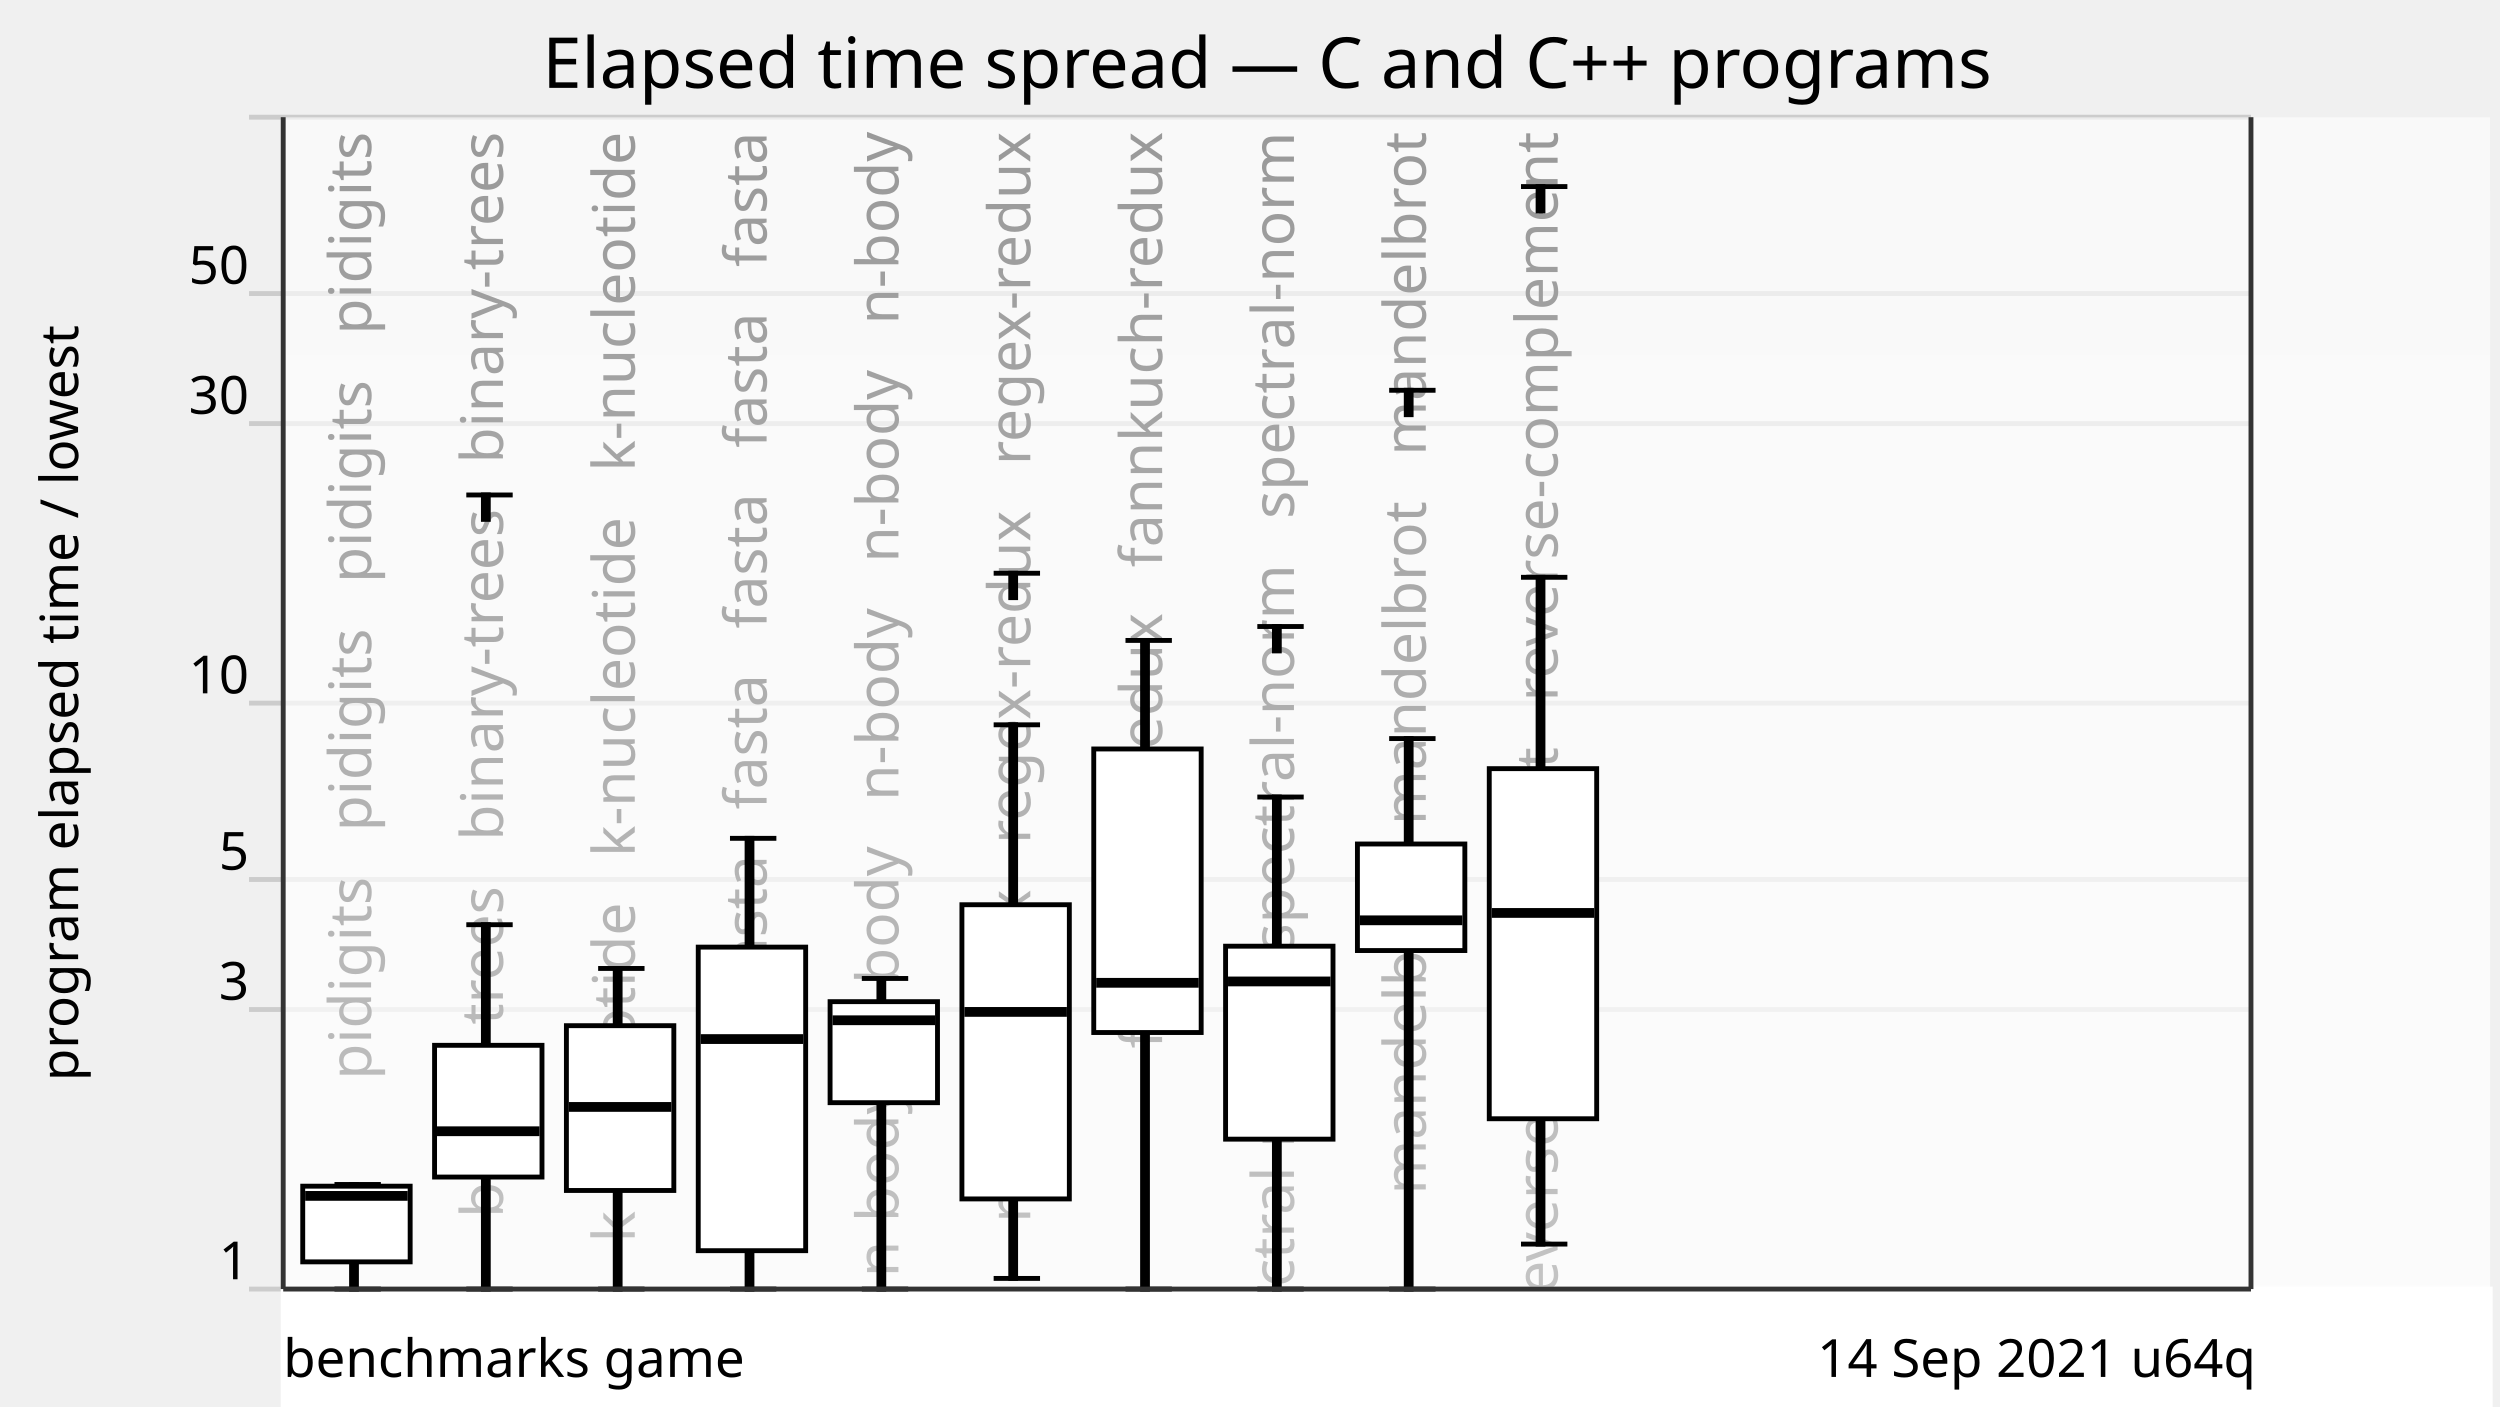
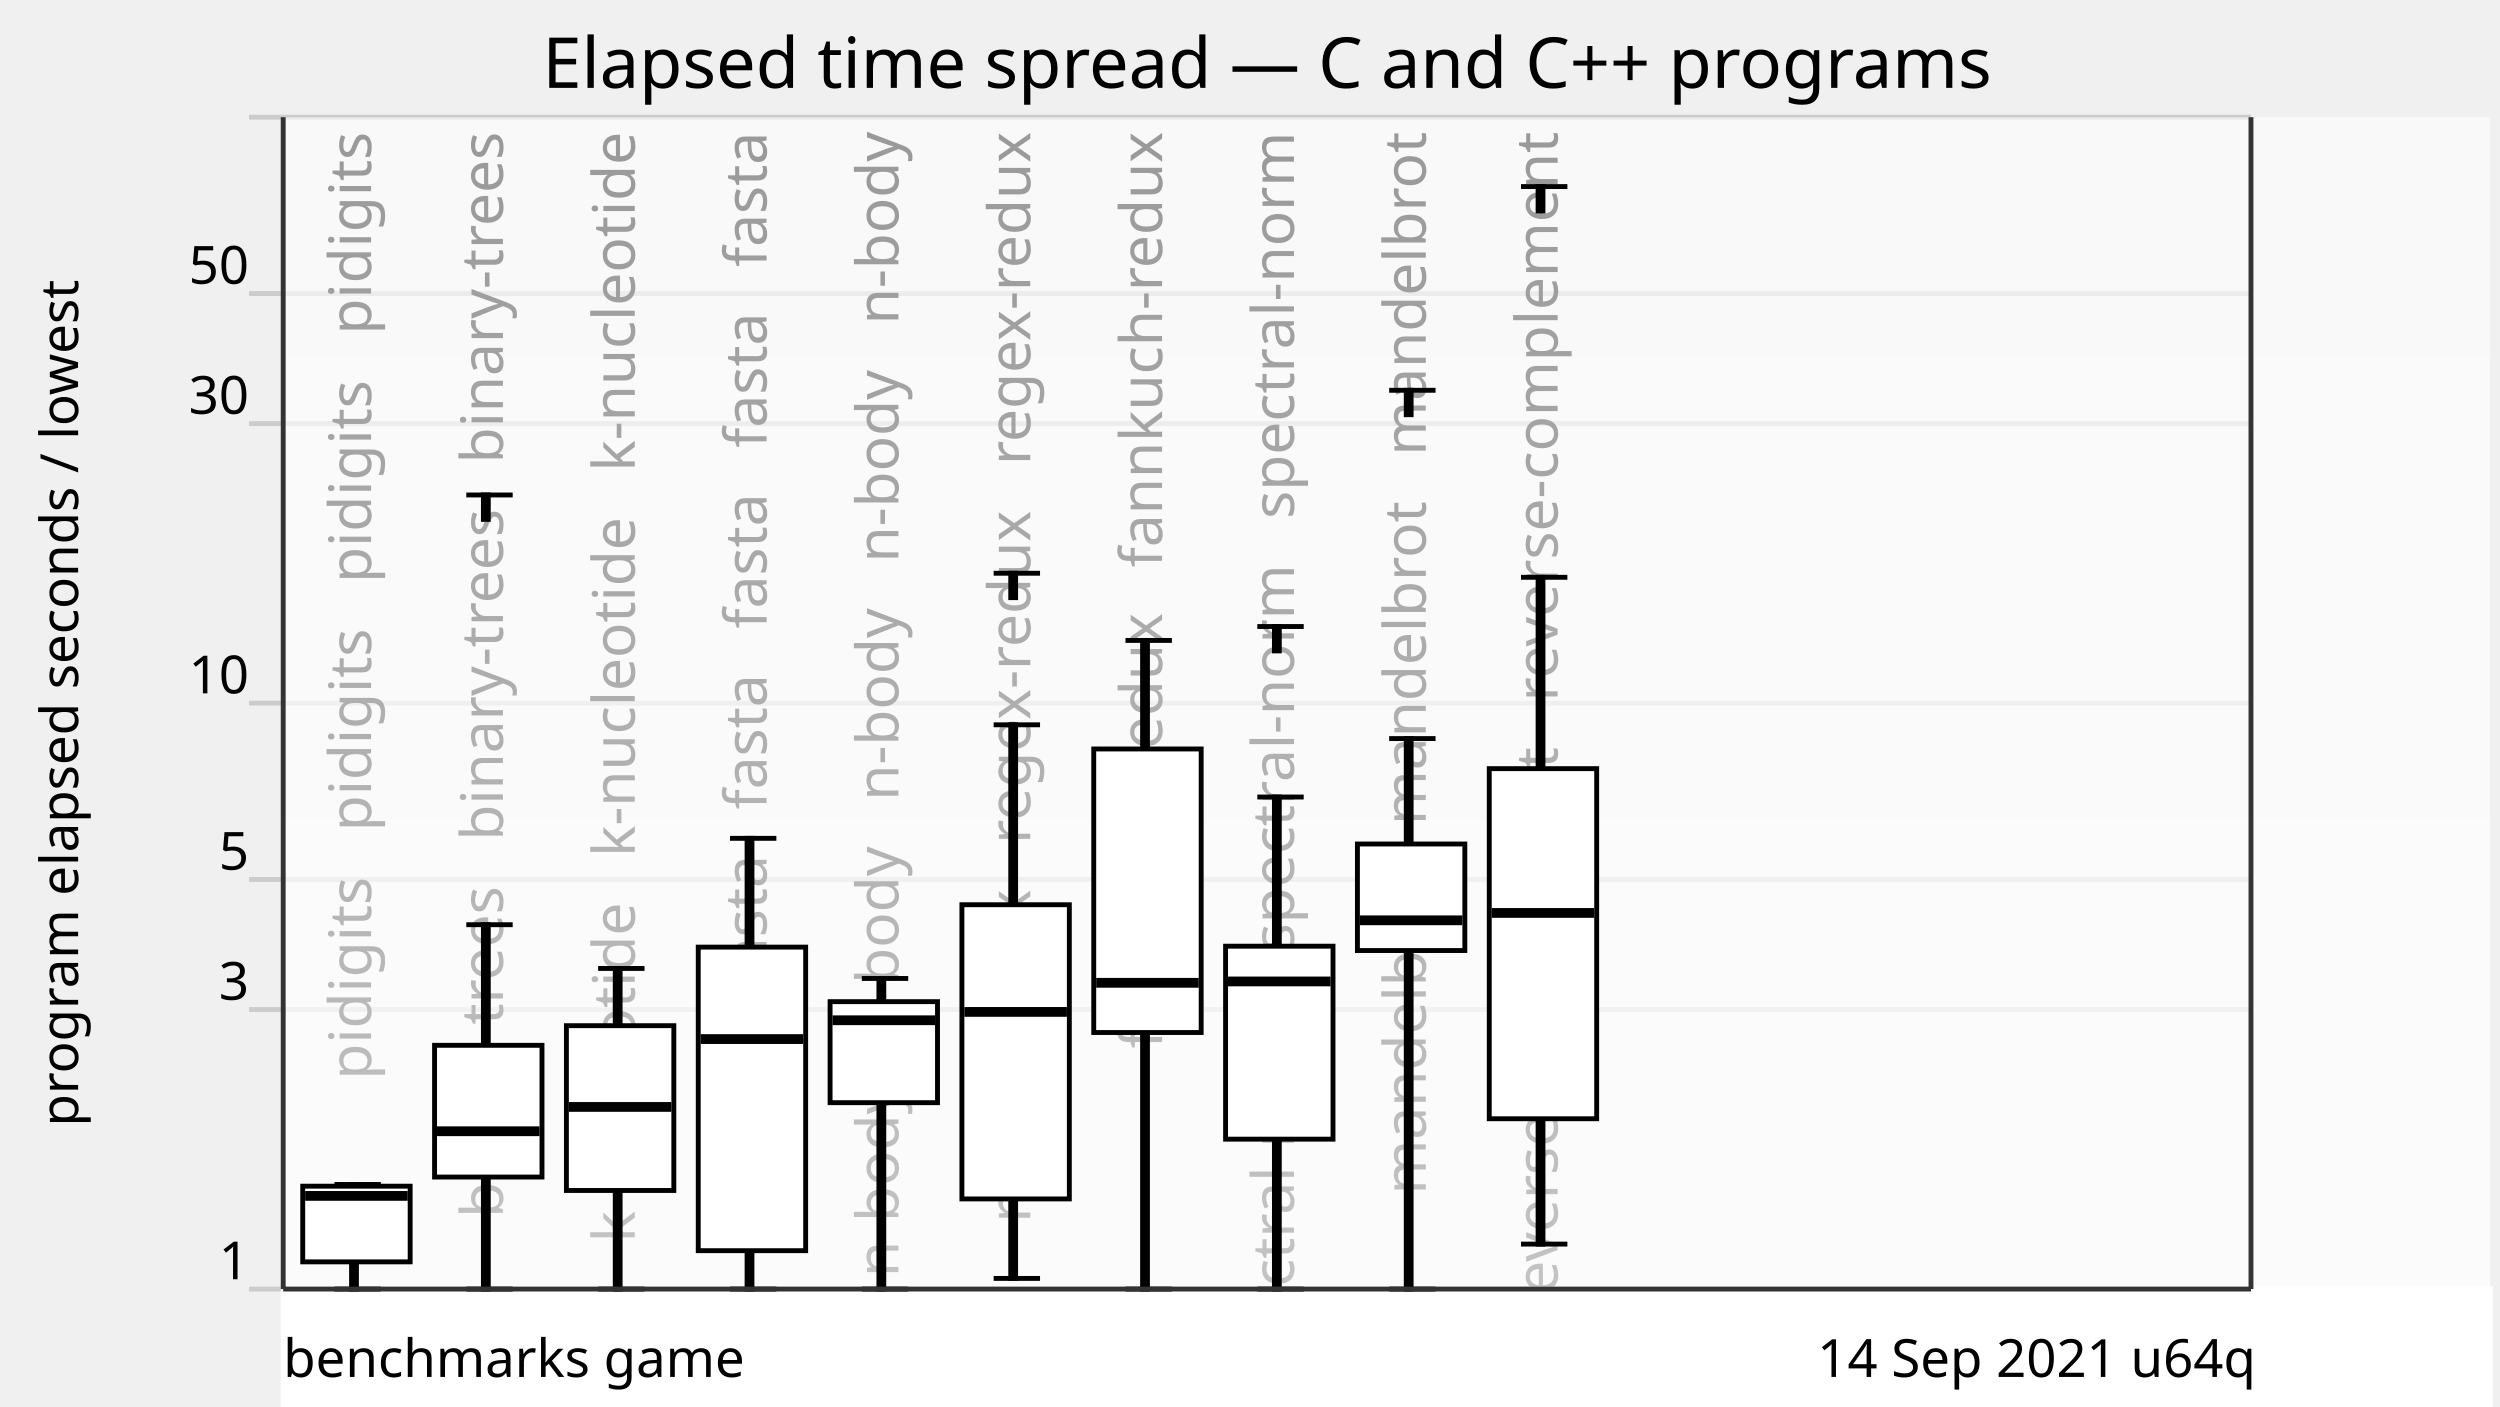
<svg xmlns="http://www.w3.org/2000/svg" xmlns:xlink="http://www.w3.org/1999/xlink" version="1.1" viewBox="0 0 512 288">
  <g style="stroke: #ccc;">
    <line x1="51" y1="264" x2="461" y2="264" />
    <line x1="51" y1="206.75" x2="461" y2="206.75" />
    <line x1="51" y1="180.12" x2="461" y2="180.12" />
    <line x1="51" y1="144" x2="461" y2="144" />
    <line x1="51" y1="86.75" x2="461" y2="86.75" />
    <line x1="51" y1="60.12" x2="461" y2="60.12" />
    <line x1="51" y1="24" x2="461" y2="24" />
  </g>
  <g style="text-anchor: end; font-family: Ubuntu,Verdana,sans-serif; font-size: 0.9em;">
    <text x="51" y="262">1</text>
    <text x="51" y="204.75">3</text>
    <text x="51" y="178.12">5</text>
    <text x="51" y="142">10</text>
    <text x="51" y="84.75">30</text>
    <text x="51" y="58.12">50</text>
    <text x="51" y="22" />
  </g>
  <defs>
    <linearGradient id="grade" x1="0" y1="0" x2="0" y2="1">
      <stop offset="0" style="stop-color: white" stop-opacity="0.6" />
      <stop offset="1" style="stop-color: white" stop-opacity="0.8" />
    </linearGradient>
    <mask id="fade">
      <rect x="58" y="24" width="452" height="288" fill="url(#grade)" />
    </mask>
    <g id="backgroundText" style="text-anchor: end; font-family: Ubuntu,Verdana,sans-serif; font-size: 1em;">
      <text x="16" y="0" transform="rotate(270,16,0)" xml:space="preserve">   pidigits   pidigits   pidigits   pidigits</text>
      <text x="43" y="0" transform="rotate(270,43,0)" xml:space="preserve">   binary-trees   binary-trees   binary-trees</text>
      <text x="70" y="0" transform="rotate(270,70,0)" xml:space="preserve">   k-nucleotide   k-nucleotide   k-nucleotide</text>
      <text x="97" y="0" transform="rotate(270,97,0)" xml:space="preserve">   fasta   fasta   fasta   fasta   fasta</text>
      <text x="124" y="0" transform="rotate(270,124,0)" xml:space="preserve">   n-body   n-body   n-body   n-body   n-body</text>
      <text x="151" y="0" transform="rotate(270,151,0)" xml:space="preserve">   regex-redux   regex-redux   regex-redux</text>
      <text x="178" y="0" transform="rotate(270,178,0)" xml:space="preserve">   fannkuch-redux   fannkuch-redux</text>
      <text x="205" y="0" transform="rotate(270,205,0)" xml:space="preserve">   spectral-norm   spectral-norm   spectral-norm</text>
      <text x="232" y="0" transform="rotate(270,232,0)" xml:space="preserve">   mandelbrot   mandelbrot   mandelbrot</text>
      <text x="259" y="0" transform="rotate(270,259,0)" xml:space="preserve">   reverse-complement   reverse-complement</text>
    </g>
  </defs>
  <use x="60" y="27" xlink:href="#backgroundText" />
  <rect x="58" y="24" width="452" height="288" fill="white" mask="url(#fade)" />
  <rect x="58" y="264" width="452" height="288" style="fill: white; stroke: white;" />
  <g style="fill: black; stroke: black;">
    <rect x="72" y="242.58" width="1" height="21.42" />
    <rect x="99" y="189.38" width="1" height="74.62" />
    <rect x="126" y="198.34" width="1" height="65.66" />
    <rect x="153" y="171.69" width="1" height="92.31" />
    <rect x="180" y="200.39" width="1" height="63.61" />
    <rect x="207" y="148.44" width="1" height="113.38" />
    <rect x="234" y="131.16" width="1" height="132.84" />
    <rect x="261" y="163.23" width="1" height="100.77" />
    <rect x="288" y="151.26" width="1" height="112.74" />
    <rect x="315" y="118.23" width="1" height="136.56" />
  </g>
  <g style="fill: white; stroke: black;">
    <rect x="62" y="242.93" width="22" height="15.5" />
    <rect x="89" y="214.08" width="22" height="26.98" />
    <rect x="116" y="210.06" width="22" height="33.75" />
    <rect x="143" y="193.97" width="22" height="62.17" />
    <rect x="170" y="205.14" width="22" height="20.69" />
    <rect x="197" y="185.29" width="22" height="60.25" />
    <rect x="224" y="153.39" width="22" height="58.07" />
    <rect x="251" y="193.78" width="22" height="39.52" />
    <rect x="278" y="172.85" width="22" height="21.82" />
    <rect x="305" y="157.42" width="22" height="71.7" />
  </g>
  <g style="fill: black; stroke: black;">
    <line x1="68.5" y1="264" x2="78" y2="264" />
    <line x1="68.5" y1="242.58" x2="78" y2="242.58" />
  </g>
  <g style="fill: black; stroke: black;">
    <rect x="63" y="244.42" width="20" height="1" />
  </g>
  <g style="fill: black; stroke: black;">
    <line x1="95.5" y1="264" x2="105" y2="264" />
    <line x1="95.5" y1="189.38" x2="105" y2="189.38" />
    <line x1="95.5" y1="101.37" x2="105" y2="101.37" />
    <rect x="99" y="101.37" width="1" height="5" />
  </g>
  <g style="fill: black; stroke: black;">
    <rect x="90" y="231.18" width="20" height="1" />
  </g>
  <g style="fill: black; stroke: black;">
    <line x1="122.5" y1="264" x2="132" y2="264" />
    <line x1="122.5" y1="198.34" x2="132" y2="198.34" />
  </g>
  <g style="fill: black; stroke: black;">
    <rect x="117" y="226.2" width="20" height="1" />
  </g>
  <g style="fill: black; stroke: black;">
    <line x1="149.5" y1="264" x2="159" y2="264" />
    <line x1="149.5" y1="171.69" x2="159" y2="171.69" />
  </g>
  <g style="fill: black; stroke: black;">
    <rect x="144" y="212.3" width="20" height="1" />
  </g>
  <g style="fill: black; stroke: black;">
    <line x1="176.5" y1="264" x2="186" y2="264" />
    <line x1="176.5" y1="200.39" x2="186" y2="200.39" />
  </g>
  <g style="fill: black; stroke: black;">
    <rect x="171" y="208.45" width="20" height="1" />
  </g>
  <g style="fill: black; stroke: black;">
    <line x1="203.5" y1="261.82" x2="213" y2="261.82" />
    <line x1="203.5" y1="148.44" x2="213" y2="148.44" />
    <line x1="203.5" y1="117.4" x2="213" y2="117.4" />
    <rect x="207" y="117.4" width="1" height="5" />
  </g>
  <g style="fill: black; stroke: black;">
    <rect x="198" y="206.74" width="20" height="1" />
  </g>
  <g style="fill: black; stroke: black;">
    <line x1="230.5" y1="264" x2="240" y2="264" />
    <line x1="230.5" y1="131.16" x2="240" y2="131.16" />
  </g>
  <g style="fill: black; stroke: black;">
    <rect x="225" y="200.78" width="20" height="1" />
  </g>
  <g style="fill: black; stroke: black;">
    <line x1="257.5" y1="264" x2="267" y2="264" />
    <line x1="257.5" y1="163.23" x2="267" y2="163.23" />
    <line x1="257.5" y1="128.31" x2="267" y2="128.31" />
    <rect x="261" y="128.31" width="1" height="5" />
  </g>
  <g style="fill: black; stroke: black;">
    <rect x="252" y="200.5" width="20" height="1" />
  </g>
  <g style="fill: black; stroke: black;">
    <line x1="284.5" y1="264" x2="294" y2="264" />
    <line x1="284.5" y1="151.26" x2="294" y2="151.26" />
    <line x1="284.5" y1="79.93" x2="294" y2="79.93" />
    <rect x="288" y="79.93" width="1" height="5" />
  </g>
  <g style="fill: black; stroke: black;">
    <rect x="279" y="187.98" width="20" height="1" />
  </g>
  <g style="fill: black; stroke: black;">
    <line x1="311.5" y1="254.79" x2="321" y2="254.79" />
    <line x1="311.5" y1="118.23" x2="321" y2="118.23" />
    <line x1="311.5" y1="38.21" x2="321" y2="38.21" />
    <rect x="315" y="38.21" width="1" height="5" />
  </g>
  <g style="fill: black; stroke: black;">
    <rect x="306" y="186.47" width="20" height="1" />
  </g>
  <g style="text-anchor: end; font-family: Ubuntu,Verdana,sans-serif; font-size: 0.9em;">
    <text x="462" y="282">14 Sep 2021 u64q</text>
    <text x="58" y="282" style="text-anchor: start;">benchmarks game</text>
  </g>
-   <text x="16" y="144" transform="rotate(270,16,144)" style="text-anchor: middle; font-family: Ubuntu,Verdana,sans-serif; font-size: 0.9em;">program elapsed time / lowest</text>
+   <text x="16" y="144" transform="rotate(270,16,144)" style="text-anchor: middle; font-family: Ubuntu,Verdana,sans-serif; font-size: 0.9em;">program elapsed seconds / lowest</text>
  <rect x="" y="0" width="" height="23" style="fill: white; stroke: white;" />
  <text x="259.5" y="18" style="text-anchor: middle; font-family: Ubuntu,Verdana,sans-serif; font-size: 1.2em;">Elapsed time spread — C and C++ programs</text>
  <g style="stroke: #333;">
    <line x1="58" y1="24" x2="58" y2="264" />
    <line x1="461" y1="24" x2="461" y2="264" />
    <line x1="58" y1="264" x2="461" y2="264" />
  </g>
</svg>
